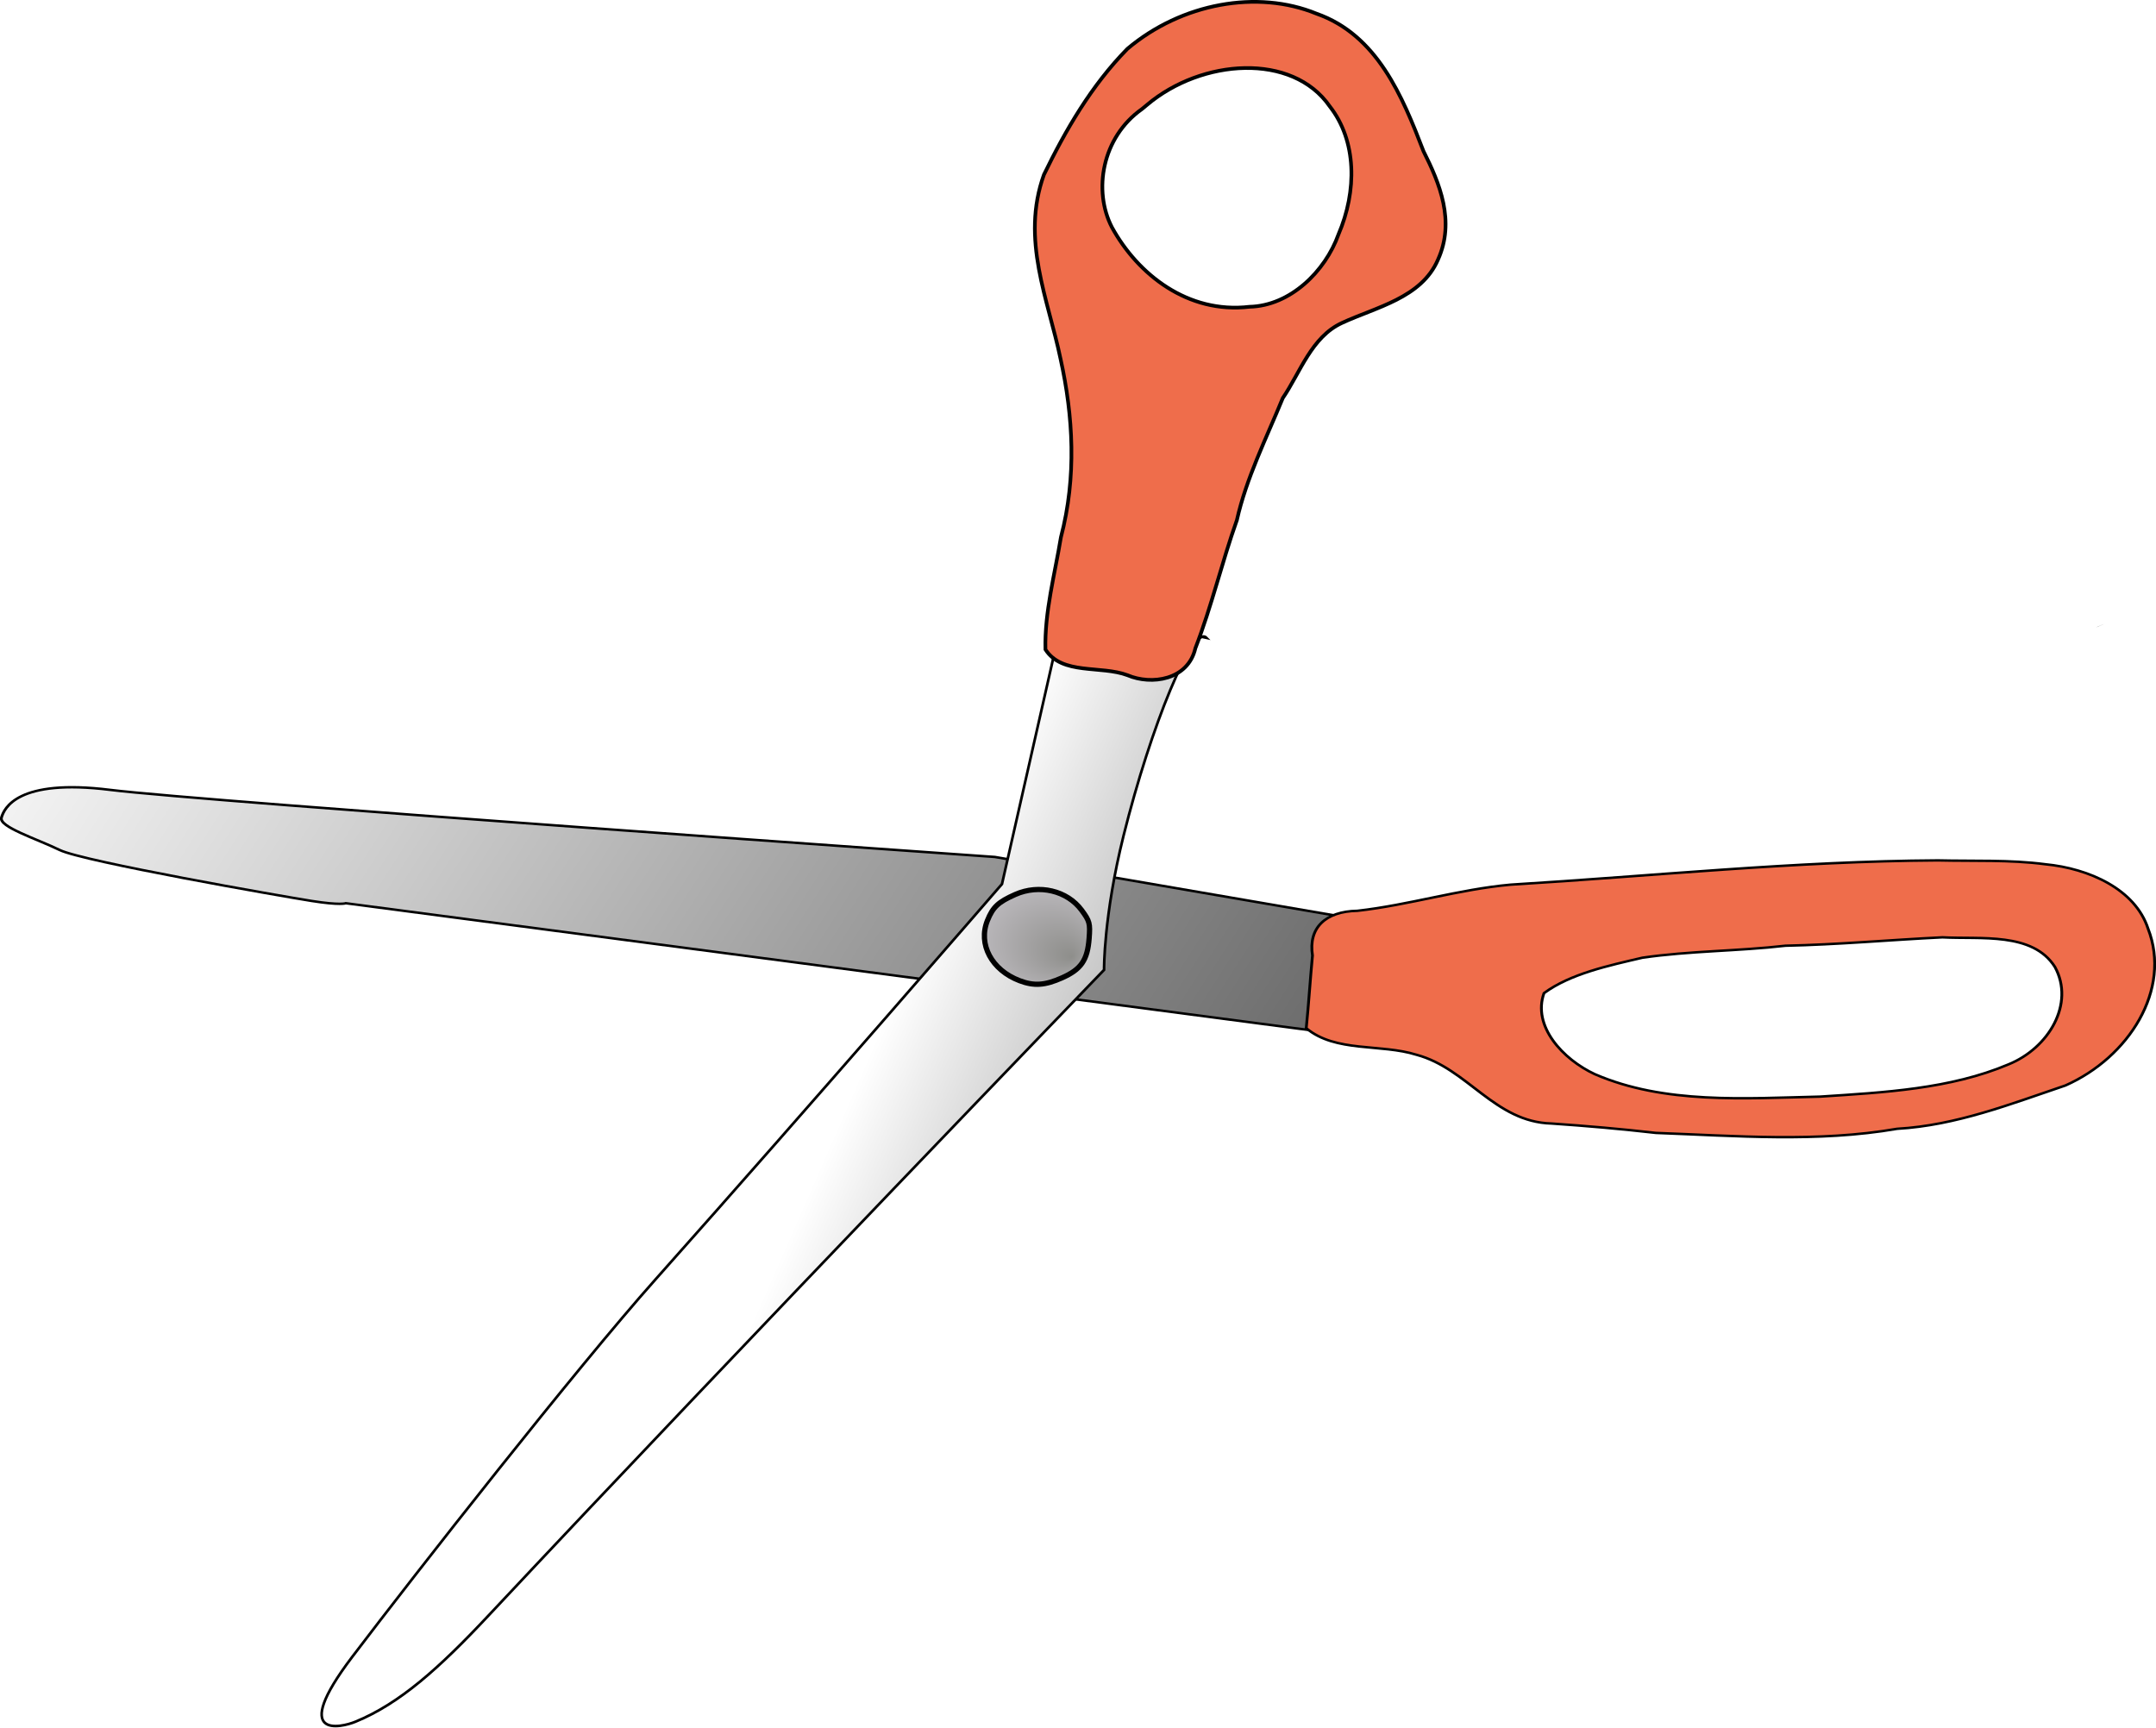
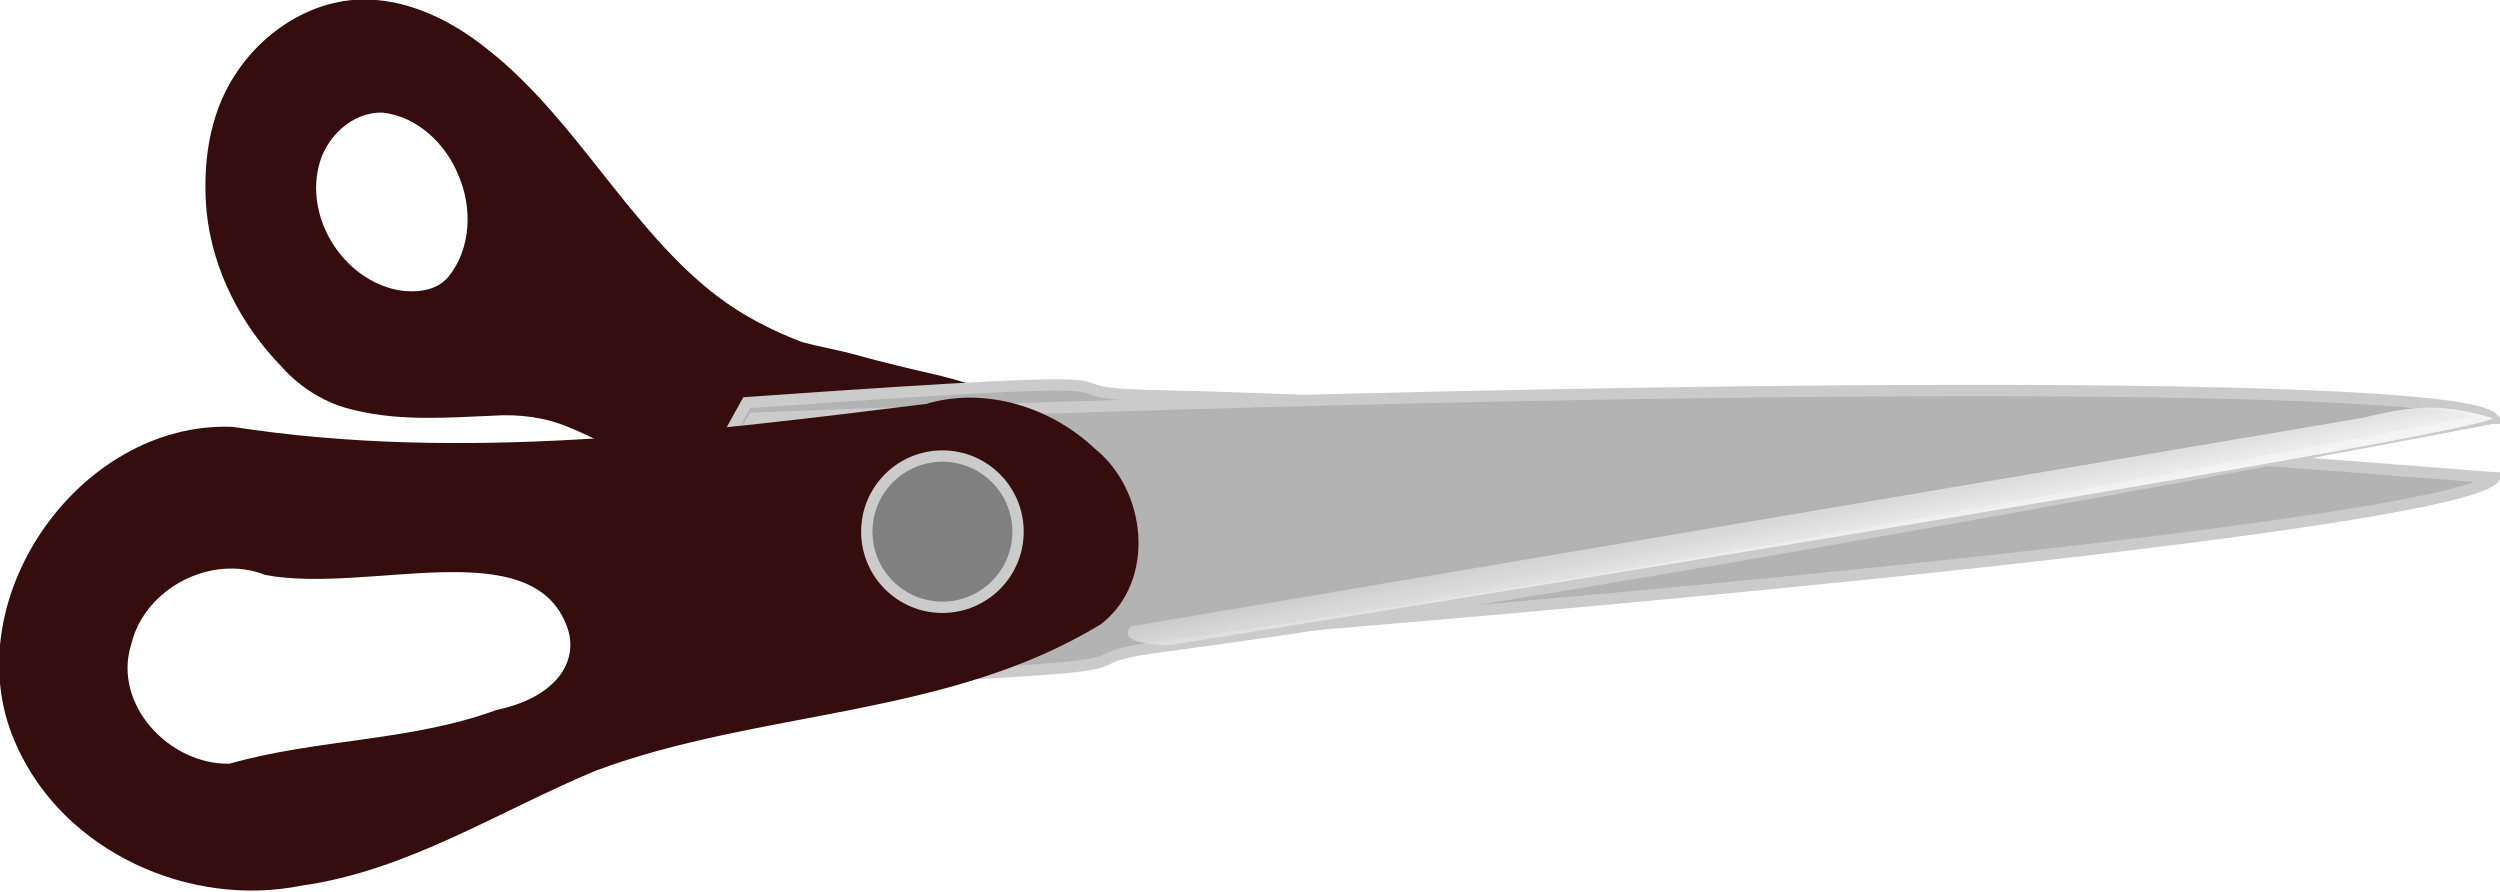
- <svg xmlns="http://www.w3.org/2000/svg" xmlns:xlink="http://www.w3.org/1999/xlink" width="411.38" height="329.64" id="svg2" version="1.0">
-   <defs id="defs4">
-     <linearGradient id="linearGradient5929">
-       <stop style="stop-color:#8e8e8b;stop-opacity:1;" offset="0" id="stop5931" />
-       <stop style="stop-color:#c3c0c5;stop-opacity:1;" offset="1" id="stop5933" />
+ <svg xmlns="http://www.w3.org/2000/svg" viewBox="0 0 661.215 235.837">
+   <defs>
+     <linearGradient id="a" x1="445" x2="440" y1="412.36" y2="387.36" gradientUnits="userSpaceOnUse">
+       <stop stop-color="#fff" stop-opacity=".784" offset="0" />
+       <stop stop-color="#b3b3b3" stop-opacity=".784" offset="1" />
    </linearGradient>
-     <linearGradient id="linearGradient4901">
-       <stop style="stop-color:#ffffff;stop-opacity:1;" offset="0" id="stop4903" />
-       <stop style="stop-color:#616161;stop-opacity:1;" offset="1" id="stop4905" />
-     </linearGradient>
-     <linearGradient id="linearGradient4020">
-       <stop style="stop-color:#ffffff;stop-opacity:1;" offset="0" id="stop4022" />
-       <stop style="stop-color:#c0c0c0;stop-opacity:1;" offset="1" id="stop4024" />
-     </linearGradient>
-     <linearGradient xlink:href="#linearGradient4020" id="linearGradient4026" x1="209.886" y1="314.444" x2="256.276" y2="381.362" gradientUnits="userSpaceOnUse" gradientTransform="translate(-574.1882,-103.9098)" />
-     <linearGradient xlink:href="#linearGradient4901" id="linearGradient4907" x1="-168.314" y1="71.625" x2="294.562" y2="330.814" gradientUnits="userSpaceOnUse" gradientTransform="translate(-517.6906,11.38116)" />
-     <radialGradient xlink:href="#linearGradient5929" id="radialGradient5938" gradientUnits="userSpaceOnUse" gradientTransform="matrix(0.757271,-8.946456e-6,9.803999e-6,0.633101,-528.3405,61.49876)" cx="992.689" cy="111.548" fx="1001.483" fy="117.518" r="19.209" />
-     <linearGradient xlink:href="#linearGradient4020" id="linearGradient6851" gradientUnits="userSpaceOnUse" gradientTransform="matrix(0.505075,0.180338,-0.157515,0.441155,151.0349,-63.04269)" x1="209.886" y1="314.444" x2="256.276" y2="381.362" />
-     <linearGradient xlink:href="#linearGradient4020" id="linearGradient7732" gradientUnits="userSpaceOnUse" gradientTransform="matrix(0.505075,0.180338,-0.157515,0.441155,151.0349,-63.04269)" x1="209.886" y1="314.444" x2="256.276" y2="381.362" />
-     <radialGradient xlink:href="#linearGradient5929" id="radialGradient7734" gradientUnits="userSpaceOnUse" gradientTransform="matrix(0.757271,-8.946456e-6,9.803999e-6,0.633101,-503.9729,109.0735)" cx="992.689" cy="111.548" fx="1001.483" fy="117.518" r="19.209" />
  </defs>
-   <g id="layer1" transform="translate(-49.8982,-0.8970267)">
-     <g id="g4916" transform="matrix(0.536305,0,0,0.468432,422.3375,70.99815)">
-       <path id="path3145" d="M -211.376,224.913 L -215.146,272.039 L -571.413,218.316 C -571.413,218.316 -573.298,219.258 -583.666,217.373 C -594.034,215.488 -664.721,201.351 -673.204,196.638 C -681.687,191.926 -694.882,187.213 -693.939,183.443 C -692.997,179.673 -688.284,167.42 -655.296,172.133 C -622.309,176.846 -340.5,199.466 -340.5,199.466 L -211.376,224.913 z " style="fill:url(#linearGradient4907);fill-opacity:1;fill-rule:evenodd;stroke:#000000;stroke-width:1px;stroke-linecap:butt;stroke-linejoin:miter;stroke-opacity:1" />
-       <path id="path1356" d="M -4.976,200.865 C -55.809,201.178 -106.367,207.223 -157.022,210.75 C -175.502,212.671 -193.097,219.027 -211.497,221.399 C -222.998,221.621 -229.029,228.453 -227.497,239.606 C -228.32,249.473 -228.849,259.362 -229.716,269.225 C -219.261,279.227 -203.221,275.47 -190.456,280.067 C -172.285,285.655 -162.669,307.457 -142.455,308.061 C -130.04,309.04 -117.651,310.276 -105.336,311.889 C -76.753,313.093 -47.805,315.824 -19.5,310.213 C 1.53,308.845 20.994,300.052 40.367,292.57 C 62.895,281.155 78.267,253.548 69.77,228.633 C 65.17,212.58 48.813,204.162 33.236,202.436 C 20.589,200.532 7.761,201.217 -4.976,200.865 z M -3.382,232.209 C 10.297,233.056 28.693,229.972 36.638,244.252 C 43.803,259.24 34.489,277.309 20.129,283.967 C -0.611,294.017 -24.282,295.407 -46.908,297.1 C -73.698,297.801 -102.27,300.24 -127.055,287.953 C -138.463,281.877 -149.327,268.384 -145.131,254.948 C -135.686,247.013 -122.105,243.731 -110.096,240.508 C -93.265,237.716 -76.099,237.847 -59.226,235.63 C -40.572,235.184 -21.997,233.243 -3.382,232.209 z " style="fill:#ef6d4b;stroke:#000000;stroke-opacity:1" />
-     </g>
-     <path style="fill:#000000;fill-opacity:1;fill-rule:nonzero;stroke:none;stroke-width:1px;stroke-linecap:butt;stroke-linejoin:miter;stroke-opacity:1" d="M 451.398,119.964 C 449.612,120.677 449.13,120.959 451.398,119.964 z " id="path5945" />
-   </g>
-   <g id="layer2" transform="translate(-49.8982,-0.8970267)">
-     <g id="g7728" transform="matrix(0.576636,-0.817002,0.817002,0.576636,11.40169,287.7257)">
-       <path id="path3143" d="M 226.798,144.896 C 226.798,144.896 129.399,129.862 58.347,119.978 C 44.891,118.106 34.917,115.855 27.169,110.902 C 24.797,109.386 16.973,102.604 36.927,103.288 C 56.88,103.972 106.489,106.461 129.158,109.028 C 174.495,114.162 228.95,119.537 228.95,119.537 L 279.247,98.778 L 289.835,124.327 C 290.546,120.649 270.044,125.329 249.863,133.167 C 235.082,138.908 226.798,144.896 226.798,144.896 z " style="fill:url(#linearGradient7732);fill-opacity:1;fill-rule:evenodd;stroke:#000000;stroke-width:0.501px;stroke-linecap:butt;stroke-linejoin:miter;stroke-opacity:1" />
-       <path id="path3121" d="M 372.962,47.175 C 363.294,45.599 353.482,46.484 344.155,48.017 C 331.469,51.517 325.174,62.43 317.254,70.893 C 309.757,79.132 300.653,86.389 289.501,90.564 C 282.996,93.712 276,96.256 270.302,100.499 C 268.09,105.925 273.957,110.88 275.321,116.125 C 276.362,120.978 281.222,126.102 286.993,123.737 C 295.371,121.642 303.264,118.421 311.538,116.107 C 319.083,112.97 327.522,111.689 335.606,109.838 C 341.547,109.737 348.313,107.582 353.842,110.793 C 360.068,114.364 366.451,120.43 374.251,118.798 C 382.2,117.285 386.383,110.61 389.581,104.607 C 395.822,95.269 402.617,84.594 399.257,72.782 C 396.538,60.927 386.081,50.595 372.962,47.175 z M 366.433,56.416 C 379.598,59.866 390.575,73.263 386.257,85.07 C 383.854,93.068 376.092,98.631 367.24,100.509 C 360.059,102.504 350.815,100.85 346.179,94.589 C 338.279,85.78 338.938,73.618 343.437,64.415 C 347.038,57.446 356.351,52.92 365.205,56.084 L 366.433,56.416 z " style="fill:#ef6d4b;stroke:#000000;stroke-width:0.7;stroke-miterlimit:4;stroke-dasharray:none;stroke-opacity:1" />
-     </g>
-   </g>
-   <g id="layer3" transform="translate(-49.8982,-0.8970267)">
-     <path style="fill:url(#radialGradient7734);fill-opacity:1;stroke:#000000;stroke-opacity:1" d="M 244.453,188.05 C 239.109,186.028 236.475,181.1 238.309,176.558 C 239.349,173.984 240.362,173.037 243.613,171.596 C 248.171,169.578 253.519,170.846 256.288,174.6 C 257.815,176.671 257.93,177.102 257.711,179.976 C 257.395,184.131 256.19,185.883 252.527,187.508 C 249.27,188.954 247.207,189.092 244.453,188.05 z " id="path4994" />
+   <g transform="translate(59.259 -271.74)">
+     <path d="m35.75 271.62c-13.506 0.568-25.886 8.891-33 20.156-6.825 10.581-8.47 23.683-7.366 36.012 1.609 15.363 9.028 29.796 19.722 40.825 5.135 5.8 12.04 10.057 19.648 11.66 11.876 2.867 24.2 1.94 36.282 1.415 6.898-0.467 13.935 0.382 20.318 3.132 12.348 4.895 22.824 13.419 35.054 18.57 16.459 7.21 34.318 12.094 52.41 11.521 8.262-0.371 16.608-1.663 24.276-4.855 5.612-2.517 9.462-8.113 10.327-14.139 1.207-7.631-2.062-16.348-9.14-19.986-4.954-2.088-10.118-3.647-15.333-4.937-7.32-1.644-14.612-3.407-21.842-5.407-4.652-1.297-9.429-2.09-14.09-3.32-5.253-1.98-10.365-4.401-15.21-7.24-12.871-7.583-22.835-18.981-32.161-30.441-11.563-14.307-22.445-29.552-37.221-40.798-9.305-7.201-20.679-12.559-32.674-12.17zm6.25 29.906c9.114 1.053 16.56 8.183 19.938 16.438 3.78 8.6 3.48 19.47-2.594 26.969-3.224 3.917-8.908 4.326-13.572 3.496-14.061-2.895-24.05-18.409-20.809-32.407 1.696-7.782 8.75-14.761 17.038-14.495z" fill="#350d0d" />
+     <path d="m600.46 398.13c-8.855 11.027-207.9 32.318-457.28 49.941-22.065-28.516-22.77-38.491-4.934-69.826 124.69-8.811 71.224-2.655 106.83-1.879 118.65 2.586 355.38 21.764 355.38 21.764z" fill="#b3b3b3" stroke="#cbcbcb" stroke-width="3" />
+     <path d="m600 382.36c-10-10-210.18-9.556-460 0-18.839 30.743-18.456 40.735 2.676 69.949 124.91-4.778 71.092-5.093 106.4-9.73 117.67-15.452 350.92-60.219 350.92-60.219z" fill="#b3b3b3" stroke="#cbcbcb" stroke-width="3" />
+     <path d="m565 382.36-325 55c-5 5 10 5 10 5s345-55 350-60c-15.505-5-24.875-2.25-35 0z" fill="url(#a)" />
+     <path transform="matrix(.5 0 0 .5 100 206.18)" d="m160 422.36c0 11.046-8.954 20-20 20s-20-8.954-20-20 8.954-20 20-20 20 8.954 20 20z" fill="#808080" stroke="#cbcbcb" stroke-linecap="round" stroke-linejoin="round" stroke-width="3" />
+     <path d="m185.62 378.59c-60.69 7.438-122.39 15.496-183.33 6.044-40.97-1.621-74.436 46.93-57.099 84.442 12.579 27.991 45.741 42.88 75.334 36.895 28.064-3.928 52.191-19.76 77.873-30.434 43.564-16.178 93.158-13.978 133.59-38.765 14.571-11.332 12.135-35.22-1.567-46.27-11.629-11.085-29.137-16.604-44.795-11.912zm-94.884 58.982c3.27 9.033-2.825 18.63-18.684 21.942-22.696 8.36-47.493 7.615-70.588 14.208-15.858 0.369-31.091-15.672-25.985-31.686 3.622-14.806 21.235-23.866 35.404-18.235 27.136 5.15 70.659-11.627 79.853 13.771z" fill="#350d0d" />
+     <path transform="matrix(1 0 0 -1 50 834.72)" d="m160 422.36c0 11.046-8.954 20-20 20s-20-8.954-20-20 8.954-20 20-20 20 8.954 20 20z" fill="#808080" stroke="#cbcbcb" stroke-linecap="round" stroke-linejoin="round" stroke-width="3" />
  </g>
</svg>
